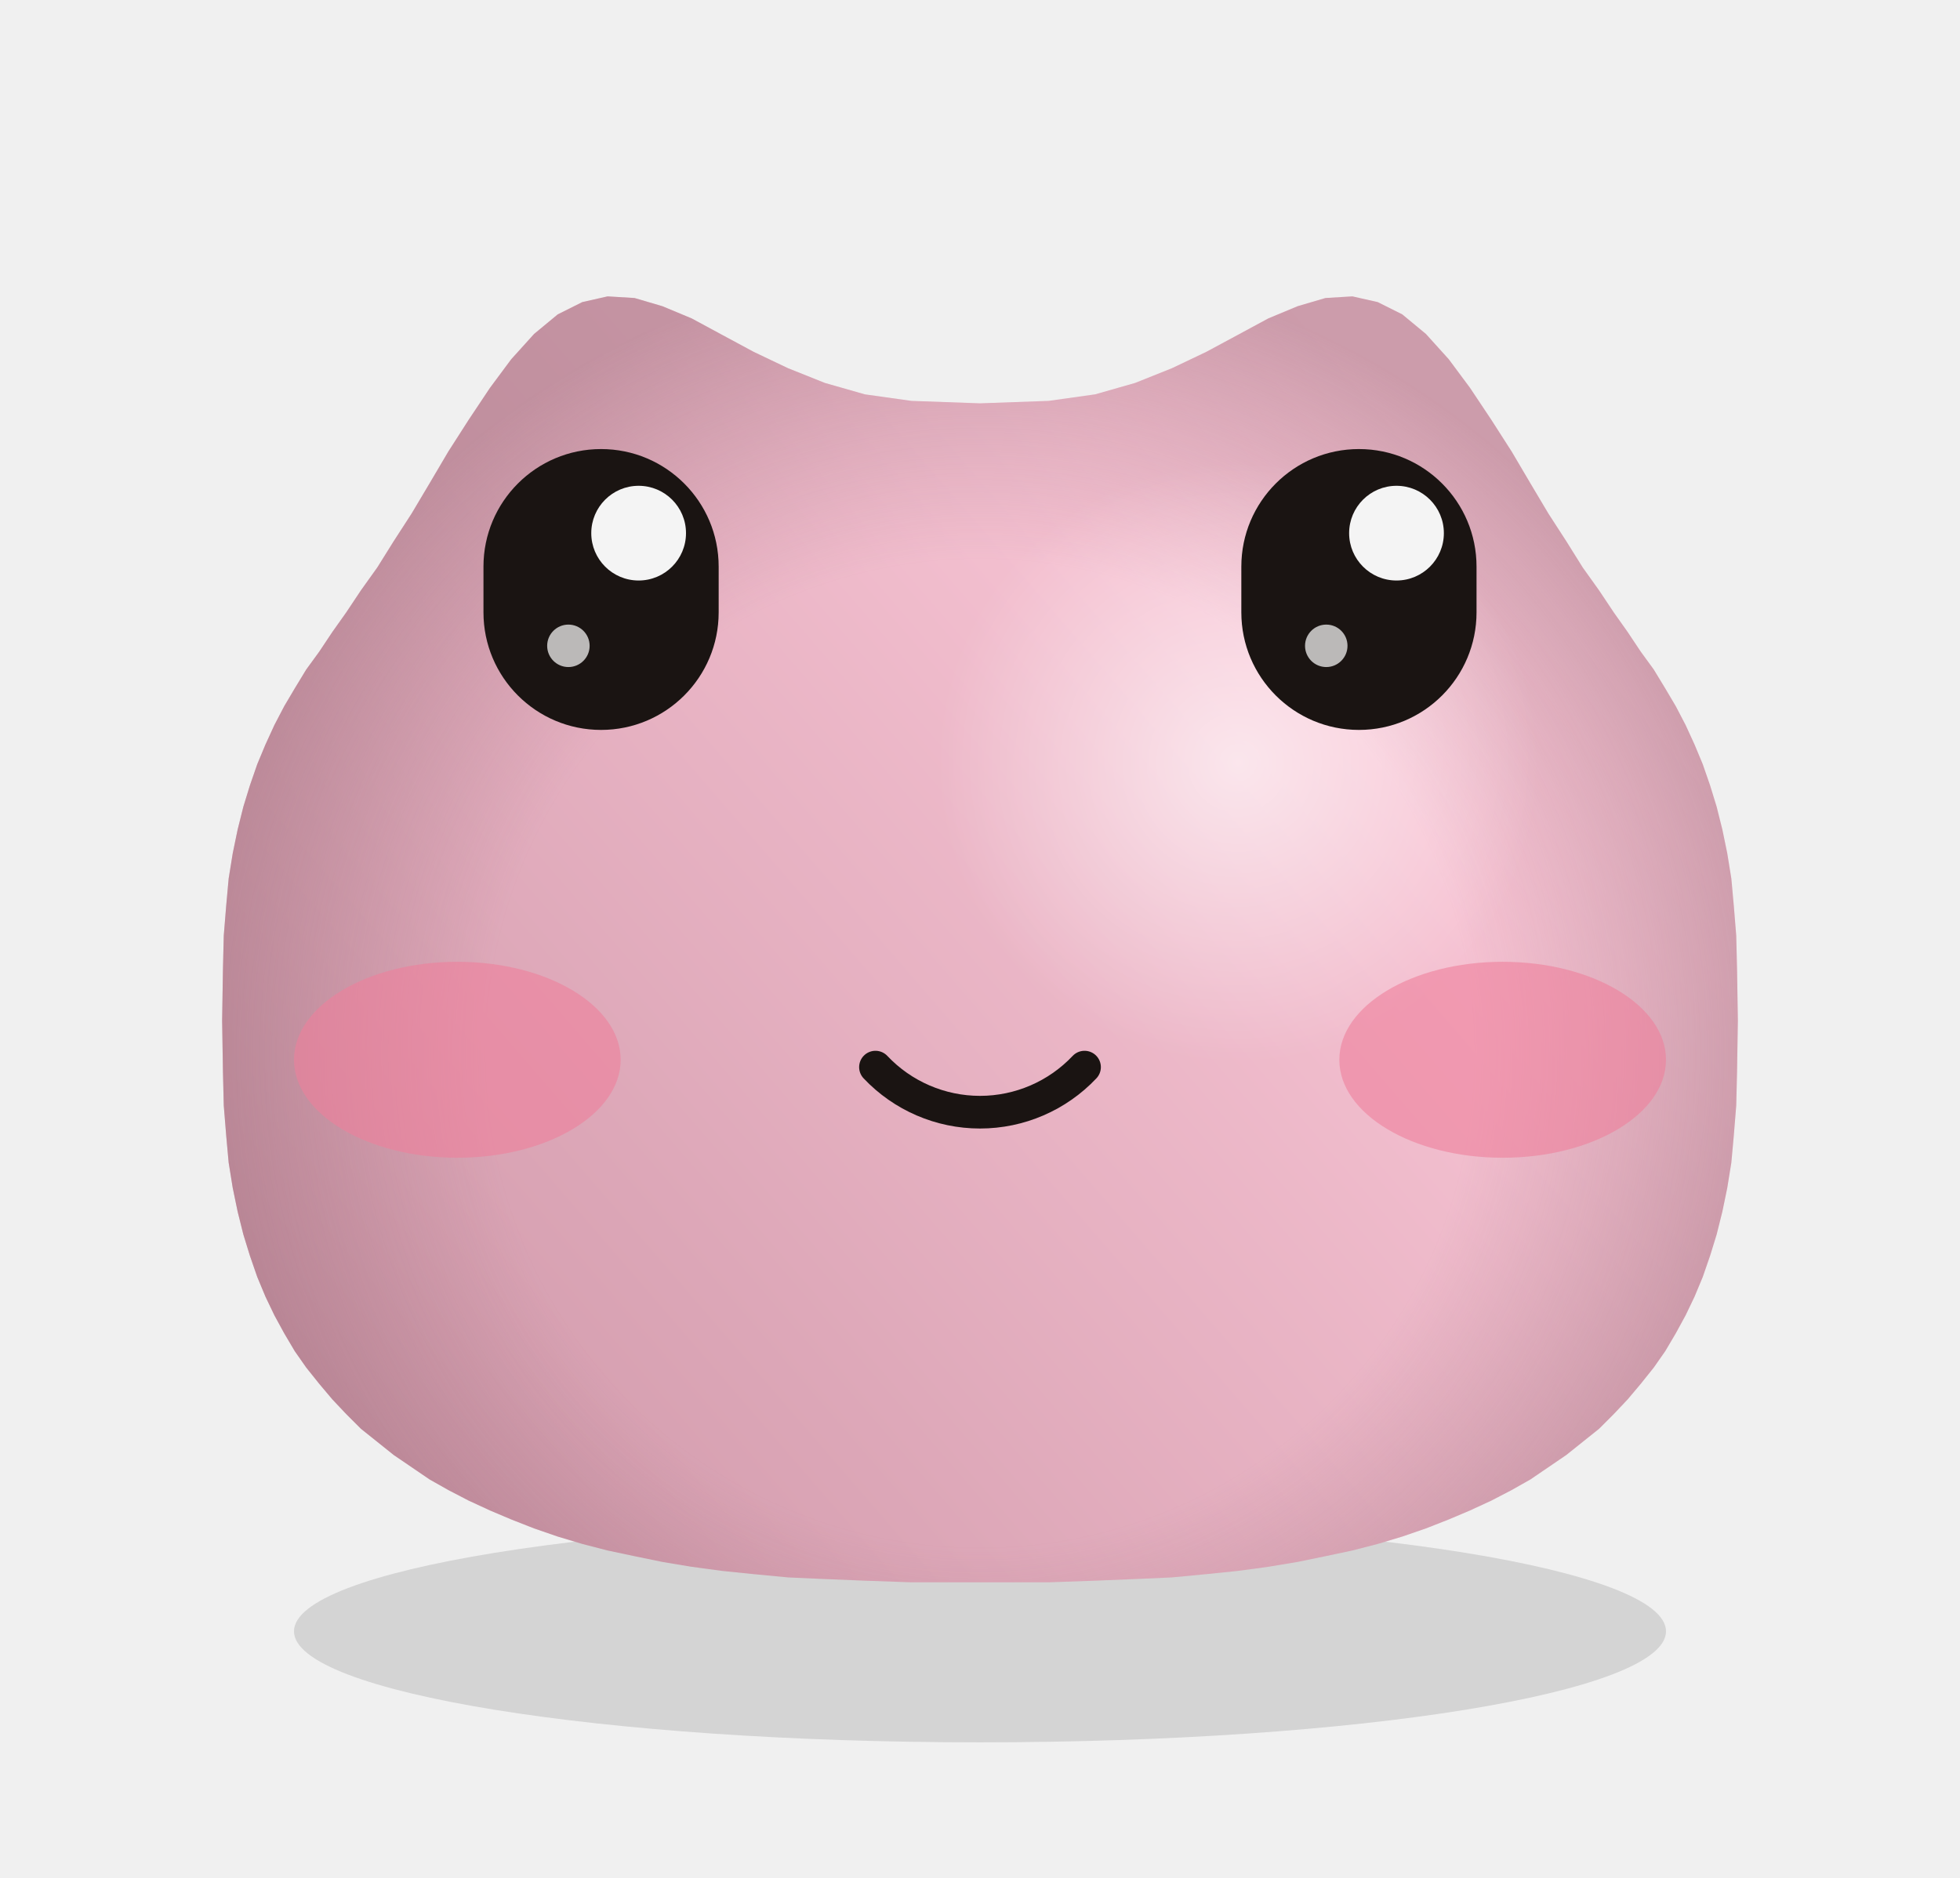
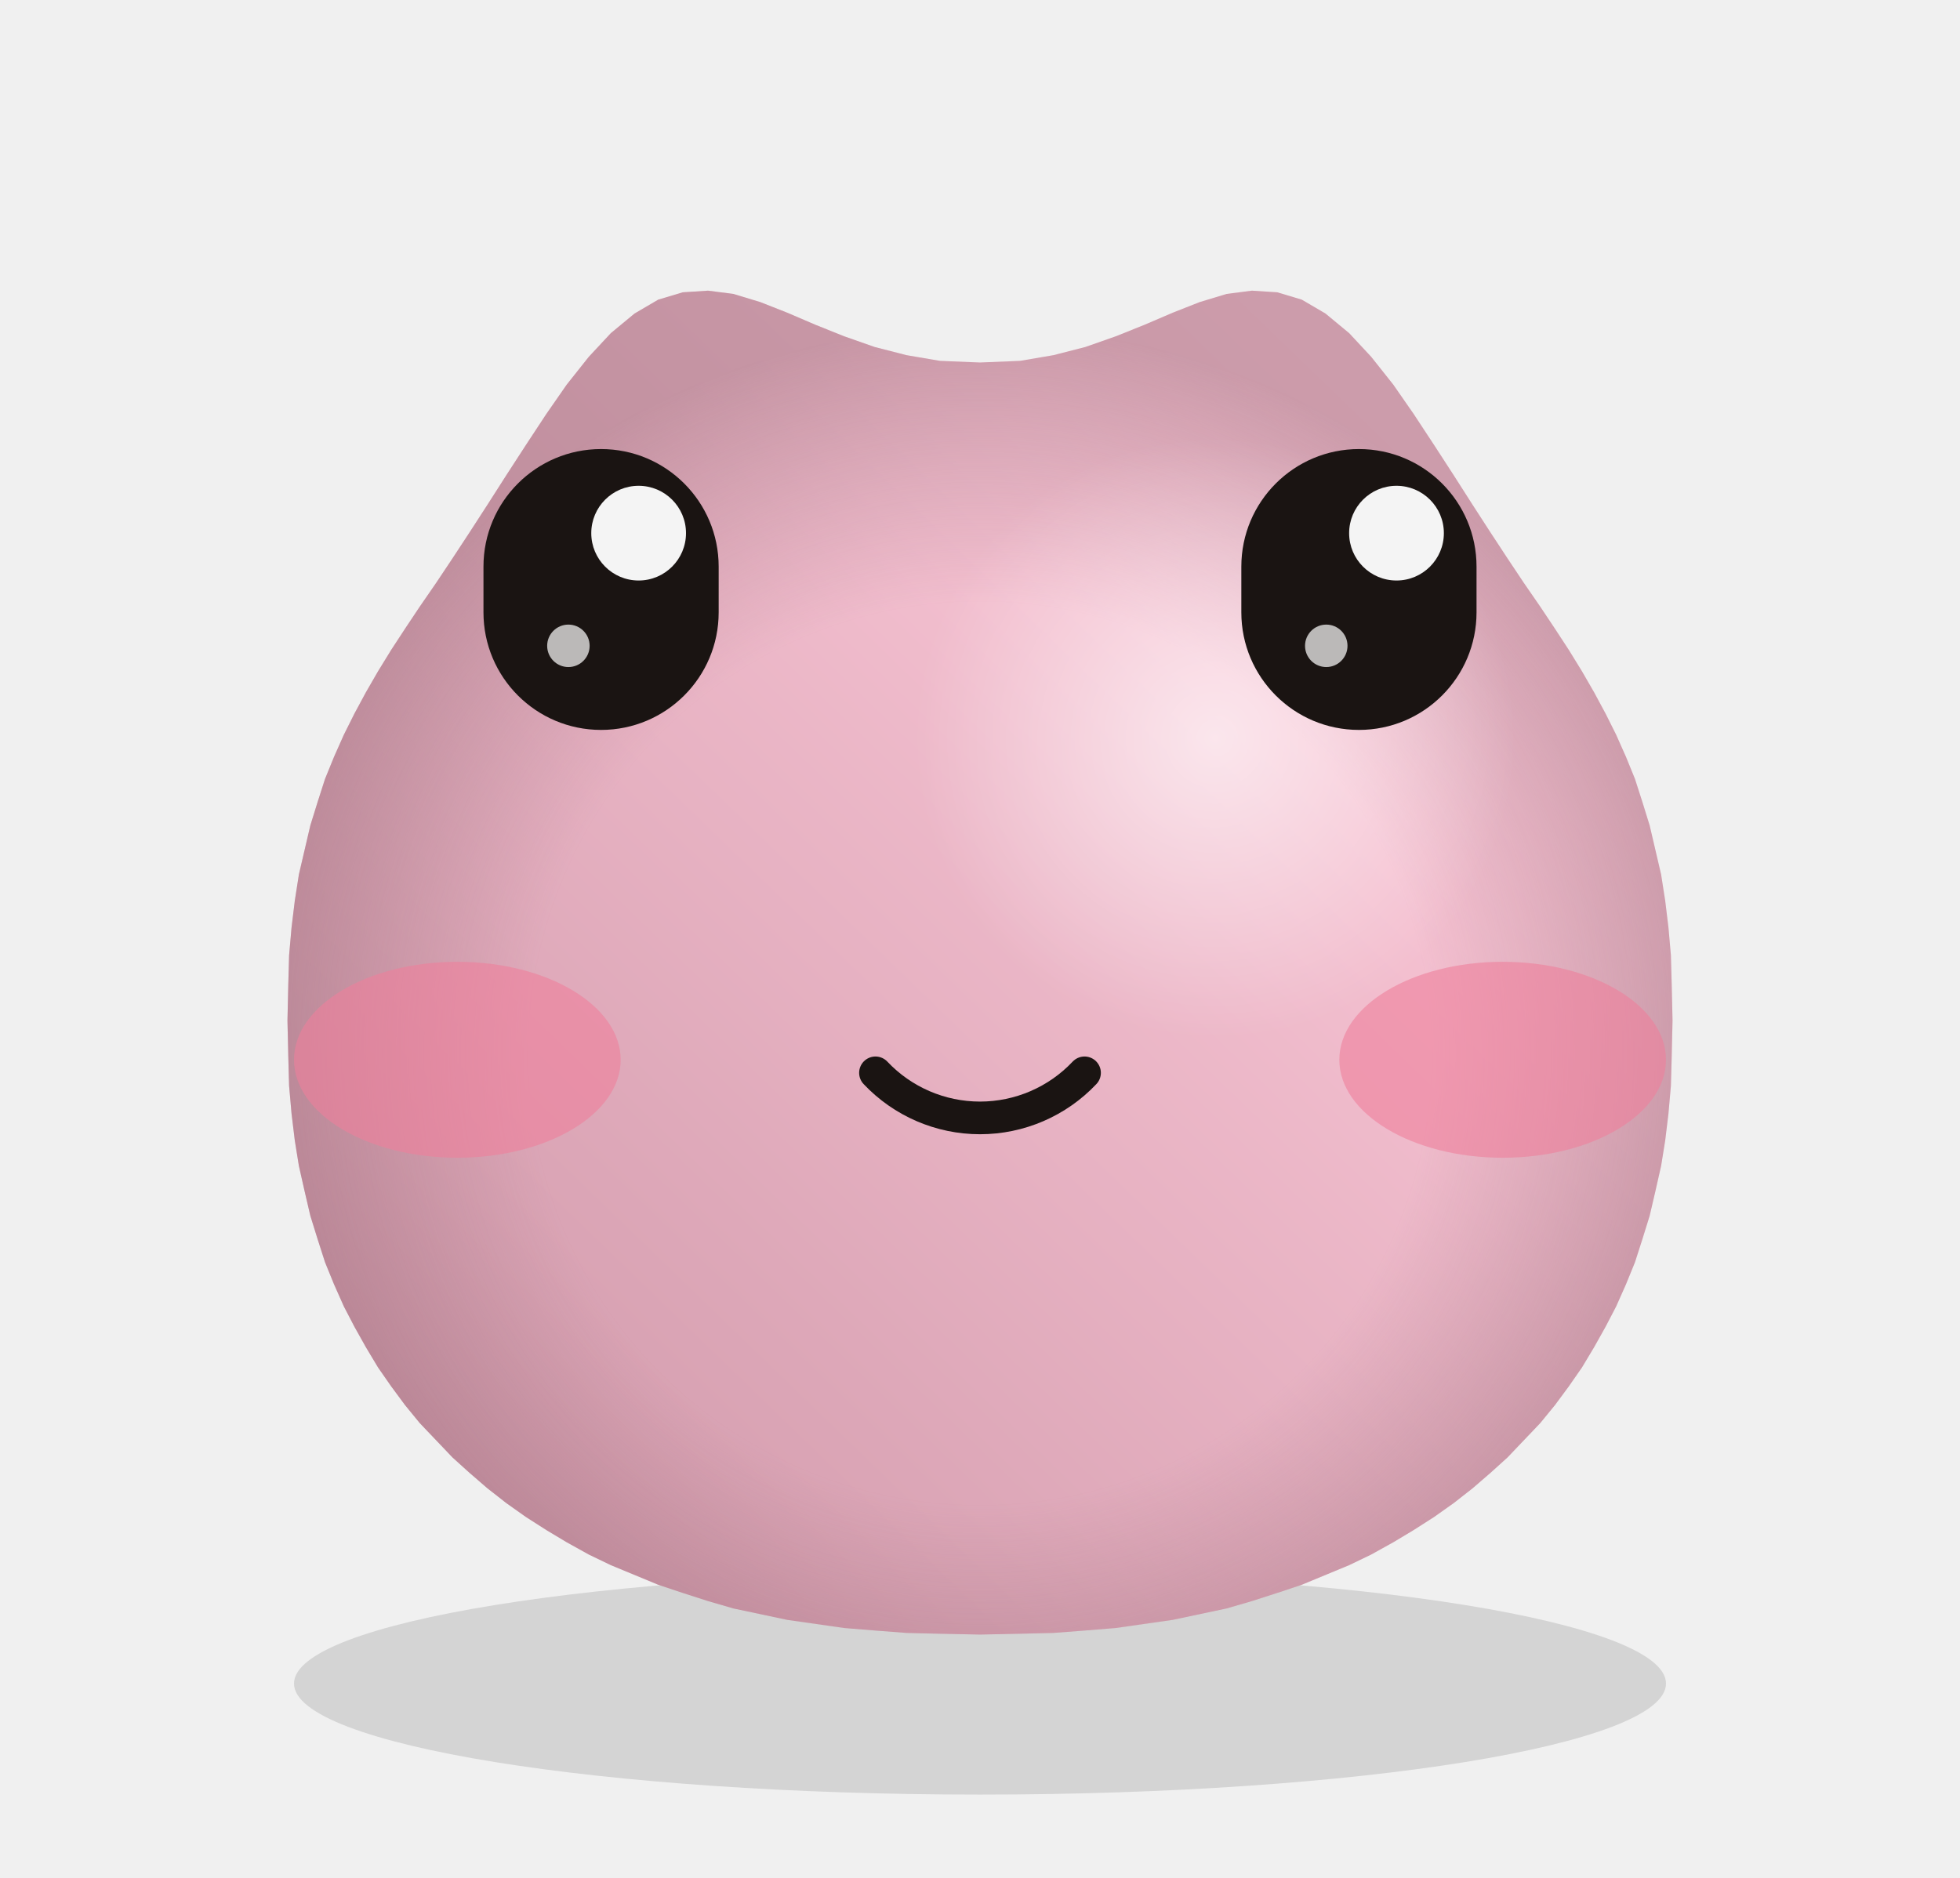
<svg xmlns="http://www.w3.org/2000/svg" viewBox="-120 -125 240 230" width="240" height="230">
  <defs>
-     <linearGradient id="g" gradientUnits="userSpaceOnUse" x1="65.0" y1="-58.5" x2="-74.2" y2="61.9">
+     <linearGradient id="g" gradientUnits="userSpaceOnUse" x1="59.4" y1="-63.9" x2="-67.8" y2="67.7">
      <stop offset="0" stop-color="#ffccdc" />
      <stop offset="1" stop-color="#cf98a9" />
    </linearGradient>
-     <radialGradient id="r" gradientUnits="userSpaceOnUse" cx="0" cy="4" r="97.4">
+     <radialGradient id="r" gradientUnits="userSpaceOnUse" cx="0" cy="4" r="89.0">
      <stop offset=".62" stop-color="#996b79" stop-opacity="0" />
      <stop offset="1" stop-color="#996b79" stop-opacity=".5" />
    </radialGradient>
-     <radialGradient id="h" gradientUnits="userSpaceOnUse" cx="31.6" cy="-31.6" r="36.8">
+     <radialGradient id="h" gradientUnits="userSpaceOnUse" cx="28.8" cy="-34.6" r="36.8">
      <stop offset="0" stop-color="#fff" stop-opacity=".6" />
      <stop offset="1" stop-color="#fff" stop-opacity="0" />
    </radialGradient>
  </defs>
-   <ellipse cx="0" cy="74.8" rx="84.0" ry="13.6" fill="#000" opacity=".12" />
-   <path d="M92.8 0.0 L92.7 6.3 L92.6 10.4 L92.3 14.1 L92.0 17.4 L91.5 20.5 L90.9 23.4 L90.2 26.2 L89.4 28.8 L88.5 31.4 L87.5 33.8 L86.4 36.1 L85.2 38.3 L83.9 40.5 L82.5 42.5 L80.9 44.5 L79.3 46.4 L77.6 48.2 L75.8 50.0 L73.8 51.6 L71.8 53.2 L69.6 54.7 L67.4 56.2 L65.1 57.5 L62.6 58.8 L60.0 60.0 L57.4 61.1 L54.6 62.2 L51.7 63.2 L48.7 64.1 L45.6 64.9 L42.3 65.6 L38.9 66.3 L35.3 66.9 L31.6 67.4 L27.7 67.8 L23.5 68.2 L19.0 68.4 L14.1 68.6 L8.4 68.8 L0.0 68.8 L-8.4 68.8 L-14.1 68.6 L-19.0 68.4 L-23.5 68.2 L-27.7 67.8 L-31.6 67.4 L-35.3 66.9 L-38.9 66.3 L-42.3 65.6 L-45.6 64.9 L-48.7 64.1 L-51.7 63.2 L-54.6 62.2 L-57.4 61.1 L-60.0 60.0 L-62.6 58.8 L-65.1 57.5 L-67.4 56.2 L-69.6 54.7 L-71.8 53.2 L-73.8 51.6 L-75.8 50.0 L-77.6 48.2 L-79.3 46.4 L-80.9 44.5 L-82.5 42.5 L-83.9 40.5 L-85.2 38.3 L-86.4 36.1 L-87.5 33.8 L-88.5 31.4 L-89.4 28.8 L-90.2 26.2 L-90.9 23.4 L-91.5 20.5 L-92.0 17.4 L-92.3 14.1 L-92.6 10.4 L-92.7 6.3 L-92.8 0.0 L-92.7 -6.3 L-92.6 -10.4 L-92.3 -14.1 L-92.0 -17.4 L-91.5 -20.5 L-90.9 -23.4 L-90.2 -26.2 L-89.4 -28.8 L-88.5 -31.4 L-87.5 -33.8 L-86.4 -36.2 L-85.2 -38.5 L-83.9 -40.7 L-82.5 -43.0 L-80.9 -45.2 L-79.3 -47.6 L-77.6 -50.0 L-75.8 -52.7 L-73.8 -55.5 L-71.8 -58.7 L-69.6 -62.1 L-67.4 -65.8 L-65.1 -69.7 L-62.6 -73.6 L-60.0 -77.5 L-57.4 -81.0 L-54.6 -84.1 L-51.7 -86.5 L-48.7 -88.0 L-45.6 -88.7 L-42.3 -88.5 L-38.9 -87.5 L-35.3 -86.0 L-31.6 -84.0 L-27.7 -81.9 L-23.5 -79.9 L-19.0 -78.1 L-14.1 -76.7 L-8.4 -75.9 L-0.0 -75.6 L8.4 -75.9 L14.1 -76.7 L19.0 -78.1 L23.5 -79.9 L27.7 -81.9 L31.6 -84.0 L35.3 -86.0 L38.9 -87.5 L42.3 -88.5 L45.6 -88.7 L48.7 -88.0 L51.7 -86.5 L54.6 -84.1 L57.4 -81.0 L60.0 -77.5 L62.6 -73.6 L65.1 -69.7 L67.4 -65.8 L69.6 -62.1 L71.8 -58.7 L73.8 -55.5 L75.8 -52.7 L77.6 -50.0 L79.3 -47.6 L80.9 -45.2 L82.5 -43.0 L83.9 -40.7 L85.2 -38.5 L86.4 -36.2 L87.5 -33.8 L88.5 -31.4 L89.4 -28.8 L90.2 -26.2 L90.9 -23.4 L91.5 -20.5 L92.0 -17.4 L92.3 -14.1 L92.6 -10.4 L92.7 -6.3Z" fill="url(#g)" />
-   <path d="M92.8 0.0 L92.7 6.3 L92.6 10.4 L92.3 14.1 L92.0 17.4 L91.5 20.5 L90.9 23.4 L90.2 26.2 L89.4 28.8 L88.5 31.4 L87.5 33.8 L86.4 36.1 L85.2 38.3 L83.9 40.5 L82.5 42.5 L80.9 44.5 L79.3 46.4 L77.6 48.2 L75.8 50.0 L73.8 51.6 L71.8 53.2 L69.6 54.7 L67.4 56.2 L65.1 57.5 L62.6 58.8 L60.0 60.0 L57.4 61.1 L54.6 62.2 L51.7 63.2 L48.7 64.1 L45.6 64.9 L42.3 65.6 L38.9 66.3 L35.3 66.9 L31.6 67.4 L27.7 67.8 L23.5 68.2 L19.0 68.4 L14.1 68.6 L8.4 68.8 L0.0 68.8 L-8.4 68.8 L-14.1 68.6 L-19.0 68.4 L-23.5 68.2 L-27.7 67.8 L-31.6 67.4 L-35.3 66.9 L-38.9 66.3 L-42.3 65.6 L-45.6 64.9 L-48.7 64.1 L-51.7 63.2 L-54.6 62.2 L-57.4 61.1 L-60.0 60.0 L-62.6 58.8 L-65.1 57.5 L-67.4 56.2 L-69.6 54.7 L-71.8 53.2 L-73.8 51.6 L-75.8 50.0 L-77.6 48.2 L-79.3 46.4 L-80.9 44.5 L-82.5 42.5 L-83.9 40.5 L-85.2 38.3 L-86.4 36.1 L-87.5 33.8 L-88.5 31.4 L-89.4 28.8 L-90.2 26.2 L-90.9 23.4 L-91.5 20.5 L-92.0 17.4 L-92.3 14.1 L-92.6 10.4 L-92.7 6.3 L-92.8 0.0 L-92.7 -6.3 L-92.6 -10.4 L-92.3 -14.1 L-92.0 -17.4 L-91.5 -20.5 L-90.9 -23.4 L-90.2 -26.2 L-89.4 -28.8 L-88.5 -31.4 L-87.5 -33.8 L-86.4 -36.2 L-85.2 -38.5 L-83.9 -40.7 L-82.5 -43.0 L-80.9 -45.2 L-79.3 -47.6 L-77.6 -50.0 L-75.8 -52.7 L-73.8 -55.5 L-71.8 -58.7 L-69.6 -62.1 L-67.4 -65.8 L-65.1 -69.7 L-62.6 -73.6 L-60.0 -77.5 L-57.4 -81.0 L-54.6 -84.1 L-51.7 -86.5 L-48.7 -88.0 L-45.6 -88.7 L-42.3 -88.5 L-38.9 -87.5 L-35.3 -86.0 L-31.6 -84.0 L-27.7 -81.9 L-23.5 -79.9 L-19.0 -78.1 L-14.1 -76.7 L-8.4 -75.9 L-0.0 -75.6 L8.4 -75.9 L14.1 -76.7 L19.0 -78.1 L23.5 -79.9 L27.7 -81.9 L31.6 -84.0 L35.3 -86.0 L38.9 -87.5 L42.3 -88.5 L45.6 -88.7 L48.7 -88.0 L51.7 -86.5 L54.6 -84.1 L57.4 -81.0 L60.0 -77.5 L62.6 -73.6 L65.1 -69.7 L67.4 -65.8 L69.6 -62.1 L71.8 -58.7 L73.8 -55.5 L75.8 -52.7 L77.6 -50.0 L79.3 -47.6 L80.9 -45.2 L82.5 -43.0 L83.9 -40.7 L85.2 -38.5 L86.4 -36.2 L87.5 -33.8 L88.5 -31.4 L89.4 -28.8 L90.2 -26.2 L90.9 -23.4 L91.5 -20.5 L92.0 -17.4 L92.3 -14.1 L92.6 -10.4 L92.7 -6.3Z" fill="url(#r)" />
-   <path d="M92.8 0.0 L92.7 6.3 L92.6 10.4 L92.3 14.1 L92.0 17.4 L91.5 20.5 L90.9 23.4 L90.2 26.2 L89.4 28.8 L88.5 31.4 L87.5 33.8 L86.4 36.1 L85.2 38.3 L83.9 40.5 L82.5 42.5 L80.9 44.5 L79.3 46.4 L77.6 48.2 L75.8 50.0 L73.8 51.6 L71.8 53.2 L69.6 54.7 L67.4 56.2 L65.1 57.5 L62.6 58.8 L60.0 60.0 L57.4 61.1 L54.6 62.2 L51.7 63.2 L48.7 64.1 L45.6 64.9 L42.3 65.6 L38.9 66.3 L35.3 66.9 L31.6 67.4 L27.7 67.8 L23.5 68.2 L19.0 68.4 L14.1 68.6 L8.4 68.8 L0.0 68.8 L-8.4 68.8 L-14.1 68.6 L-19.0 68.4 L-23.5 68.2 L-27.7 67.8 L-31.6 67.4 L-35.3 66.9 L-38.9 66.3 L-42.3 65.6 L-45.6 64.9 L-48.7 64.1 L-51.7 63.2 L-54.6 62.2 L-57.4 61.1 L-60.0 60.0 L-62.6 58.8 L-65.1 57.5 L-67.4 56.2 L-69.6 54.7 L-71.8 53.2 L-73.8 51.6 L-75.8 50.0 L-77.6 48.2 L-79.3 46.4 L-80.9 44.5 L-82.5 42.5 L-83.9 40.5 L-85.2 38.3 L-86.4 36.1 L-87.5 33.8 L-88.5 31.4 L-89.4 28.8 L-90.2 26.2 L-90.9 23.4 L-91.5 20.5 L-92.0 17.4 L-92.3 14.1 L-92.6 10.4 L-92.7 6.3 L-92.8 0.0 L-92.7 -6.3 L-92.6 -10.4 L-92.3 -14.1 L-92.0 -17.4 L-91.5 -20.5 L-90.9 -23.4 L-90.2 -26.2 L-89.4 -28.8 L-88.5 -31.4 L-87.5 -33.8 L-86.4 -36.2 L-85.2 -38.5 L-83.9 -40.7 L-82.5 -43.0 L-80.9 -45.2 L-79.3 -47.6 L-77.6 -50.0 L-75.8 -52.7 L-73.8 -55.5 L-71.8 -58.7 L-69.6 -62.1 L-67.4 -65.8 L-65.1 -69.7 L-62.6 -73.6 L-60.0 -77.5 L-57.4 -81.0 L-54.6 -84.1 L-51.7 -86.5 L-48.7 -88.0 L-45.6 -88.7 L-42.3 -88.5 L-38.9 -87.5 L-35.3 -86.0 L-31.6 -84.0 L-27.7 -81.9 L-23.5 -79.9 L-19.0 -78.1 L-14.1 -76.7 L-8.4 -75.9 L-0.0 -75.6 L8.4 -75.9 L14.1 -76.7 L19.0 -78.1 L23.5 -79.9 L27.7 -81.9 L31.6 -84.0 L35.3 -86.0 L38.9 -87.5 L42.3 -88.5 L45.6 -88.7 L48.7 -88.0 L51.7 -86.5 L54.6 -84.1 L57.4 -81.0 L60.0 -77.5 L62.6 -73.6 L65.1 -69.7 L67.4 -65.8 L69.6 -62.1 L71.8 -58.7 L73.8 -55.5 L75.8 -52.7 L77.6 -50.0 L79.3 -47.6 L80.9 -45.2 L82.5 -43.0 L83.9 -40.7 L85.2 -38.5 L86.4 -36.2 L87.5 -33.8 L88.5 -31.4 L89.4 -28.8 L90.2 -26.2 L90.9 -23.4 L91.5 -20.5 L92.0 -17.4 L92.3 -14.1 L92.6 -10.4 L92.7 -6.3Z" fill="url(#h)" />
+   <ellipse cx="0" cy="81.2" rx="84.0" ry="13.6" fill="#000" opacity=".12" />
+   <path d="M84.8 0.0 L84.7 4.4 L84.6 8.0 L84.3 11.4 L83.9 14.7 L83.4 17.8 L82.7 20.9 L82.0 23.9 L81.1 26.8 L80.2 29.6 L79.1 32.3 L77.9 35.0 L76.6 37.5 L75.2 40.0 L73.7 42.5 L72.1 44.8 L70.4 47.1 L68.6 49.3 L66.6 51.4 L64.6 53.5 L62.5 55.4 L60.3 57.3 L58.0 59.1 L55.6 60.8 L53.1 62.4 L50.6 63.9 L47.9 65.4 L45.2 66.7 L42.3 67.9 L39.4 69.1 L36.4 70.1 L33.3 71.1 L30.2 72.0 L26.9 72.7 L23.6 73.4 L20.1 73.9 L16.6 74.4 L12.9 74.7 L9.0 75.0 L4.9 75.1 L0.0 75.2 L-4.9 75.1 L-9.0 75.0 L-12.9 74.7 L-16.6 74.4 L-20.1 73.9 L-23.6 73.4 L-26.9 72.7 L-30.2 72.0 L-33.3 71.1 L-36.4 70.1 L-39.4 69.1 L-42.3 67.9 L-45.2 66.7 L-47.9 65.4 L-50.6 63.9 L-53.1 62.4 L-55.6 60.8 L-58.0 59.1 L-60.3 57.3 L-62.5 55.4 L-64.6 53.5 L-66.6 51.4 L-68.6 49.3 L-70.4 47.1 L-72.1 44.8 L-73.7 42.5 L-75.2 40.0 L-76.6 37.5 L-77.9 35.0 L-79.1 32.3 L-80.2 29.6 L-81.1 26.8 L-82.0 23.9 L-82.7 20.9 L-83.4 17.8 L-83.9 14.7 L-84.3 11.4 L-84.6 8.0 L-84.7 4.4 L-84.8 0.0 L-84.7 -4.4 L-84.6 -8.0 L-84.3 -11.4 L-83.9 -14.7 L-83.4 -17.9 L-82.7 -20.9 L-82.0 -23.9 L-81.1 -26.8 L-80.2 -29.6 L-79.1 -32.3 L-77.9 -35.0 L-76.6 -37.6 L-75.2 -40.2 L-73.7 -42.8 L-72.1 -45.4 L-70.4 -48.0 L-68.6 -50.7 L-66.6 -53.6 L-64.6 -56.6 L-62.5 -59.8 L-60.3 -63.2 L-58.0 -66.8 L-55.6 -70.5 L-53.1 -74.3 L-50.6 -77.9 L-47.9 -81.3 L-45.2 -84.2 L-42.3 -86.6 L-39.4 -88.3 L-36.4 -89.2 L-33.3 -89.4 L-30.2 -89.0 L-26.9 -88.0 L-23.6 -86.7 L-20.1 -85.2 L-16.6 -83.8 L-12.9 -82.5 L-9.0 -81.5 L-4.9 -80.8 L-0.0 -80.6 L4.9 -80.8 L9.0 -81.5 L12.9 -82.5 L16.6 -83.8 L20.1 -85.2 L23.6 -86.7 L26.9 -88.0 L30.2 -89.0 L33.3 -89.4 L36.4 -89.2 L39.4 -88.3 L42.3 -86.6 L45.2 -84.2 L47.9 -81.3 L50.6 -77.9 L53.1 -74.3 L55.6 -70.5 L58.0 -66.8 L60.3 -63.2 L62.5 -59.8 L64.6 -56.6 L66.6 -53.6 L68.6 -50.7 L70.4 -48.0 L72.1 -45.4 L73.7 -42.8 L75.2 -40.2 L76.6 -37.6 L77.9 -35.0 L79.1 -32.3 L80.2 -29.6 L81.1 -26.8 L82.0 -23.9 L82.7 -20.9 L83.4 -17.9 L83.9 -14.7 L84.3 -11.4 L84.6 -8.0 L84.7 -4.4Z" fill="url(#g)" />
+   <path d="M84.8 0.0 L84.7 4.4 L84.6 8.0 L84.3 11.4 L83.9 14.7 L83.4 17.8 L82.7 20.9 L82.0 23.9 L81.1 26.8 L80.2 29.6 L79.1 32.3 L77.9 35.0 L76.6 37.5 L75.2 40.0 L73.7 42.5 L72.1 44.8 L70.4 47.1 L68.6 49.3 L66.6 51.4 L64.6 53.5 L62.5 55.4 L60.3 57.3 L58.0 59.1 L55.6 60.8 L53.1 62.4 L50.6 63.9 L47.9 65.4 L45.2 66.7 L42.3 67.9 L39.4 69.1 L36.4 70.1 L33.3 71.1 L30.2 72.0 L26.9 72.7 L23.6 73.4 L20.1 73.9 L16.6 74.4 L12.9 74.7 L9.0 75.0 L4.9 75.1 L0.0 75.2 L-4.9 75.1 L-9.0 75.0 L-12.9 74.7 L-16.6 74.4 L-20.1 73.9 L-23.6 73.4 L-26.9 72.7 L-30.2 72.0 L-33.3 71.1 L-36.4 70.1 L-39.4 69.1 L-42.3 67.9 L-45.2 66.7 L-47.9 65.4 L-50.6 63.9 L-53.1 62.4 L-55.6 60.8 L-58.0 59.1 L-60.3 57.3 L-62.5 55.4 L-64.6 53.5 L-66.6 51.4 L-68.6 49.3 L-70.4 47.1 L-72.1 44.8 L-73.7 42.5 L-75.2 40.0 L-76.6 37.5 L-77.9 35.0 L-79.1 32.3 L-80.2 29.6 L-81.1 26.8 L-82.0 23.9 L-82.7 20.9 L-83.4 17.8 L-83.9 14.7 L-84.3 11.4 L-84.6 8.0 L-84.7 4.4 L-84.8 0.0 L-84.7 -4.4 L-84.6 -8.0 L-84.3 -11.4 L-83.9 -14.7 L-83.4 -17.9 L-82.7 -20.9 L-82.0 -23.9 L-81.1 -26.8 L-80.2 -29.6 L-79.1 -32.3 L-77.9 -35.0 L-76.6 -37.6 L-75.2 -40.2 L-73.7 -42.8 L-72.1 -45.4 L-70.4 -48.0 L-68.6 -50.7 L-66.6 -53.6 L-64.6 -56.6 L-62.5 -59.8 L-60.3 -63.2 L-58.0 -66.8 L-55.6 -70.5 L-53.1 -74.3 L-50.6 -77.9 L-47.9 -81.3 L-45.2 -84.2 L-42.3 -86.6 L-39.4 -88.3 L-36.4 -89.2 L-33.3 -89.4 L-30.2 -89.0 L-26.9 -88.0 L-23.6 -86.7 L-20.1 -85.2 L-16.6 -83.8 L-12.9 -82.5 L-9.0 -81.5 L-4.9 -80.8 L-0.0 -80.6 L4.9 -80.8 L9.0 -81.5 L12.9 -82.5 L16.6 -83.8 L20.1 -85.2 L23.6 -86.7 L26.9 -88.0 L30.2 -89.0 L33.3 -89.4 L36.4 -89.2 L39.4 -88.3 L42.3 -86.6 L45.2 -84.2 L47.9 -81.3 L50.6 -77.9 L53.1 -74.3 L55.6 -70.5 L58.0 -66.8 L60.3 -63.2 L62.5 -59.8 L64.6 -56.6 L66.6 -53.6 L68.6 -50.7 L70.4 -48.0 L72.1 -45.4 L73.7 -42.8 L75.2 -40.2 L76.6 -37.6 L77.9 -35.0 L79.1 -32.3 L80.2 -29.6 L81.1 -26.8 L82.0 -23.9 L82.7 -20.9 L83.4 -17.9 L83.9 -14.7 L84.3 -11.4 L84.6 -8.0 L84.7 -4.4Z" fill="url(#r)" />
+   <path d="M84.8 0.0 L84.7 4.4 L84.6 8.0 L84.3 11.4 L83.9 14.7 L83.4 17.8 L82.7 20.9 L82.0 23.9 L81.1 26.8 L80.2 29.6 L79.1 32.3 L77.9 35.0 L76.6 37.5 L75.2 40.0 L73.7 42.5 L72.1 44.8 L70.4 47.1 L68.6 49.3 L66.6 51.4 L64.6 53.5 L62.5 55.4 L60.3 57.3 L58.0 59.1 L55.6 60.8 L53.1 62.4 L50.6 63.9 L47.9 65.4 L45.2 66.7 L42.3 67.9 L39.4 69.1 L36.4 70.1 L33.3 71.1 L30.2 72.0 L26.9 72.7 L23.6 73.4 L20.1 73.9 L16.6 74.4 L12.9 74.7 L9.0 75.0 L4.9 75.1 L0.0 75.2 L-4.9 75.1 L-9.0 75.0 L-12.9 74.7 L-16.6 74.4 L-20.1 73.9 L-23.6 73.4 L-26.9 72.7 L-30.2 72.0 L-33.3 71.1 L-36.4 70.1 L-39.4 69.1 L-42.3 67.9 L-45.2 66.7 L-47.9 65.4 L-50.6 63.9 L-53.1 62.4 L-55.6 60.8 L-58.0 59.1 L-60.3 57.3 L-62.5 55.4 L-64.6 53.5 L-66.6 51.4 L-68.6 49.3 L-70.4 47.1 L-72.1 44.8 L-73.7 42.5 L-75.2 40.0 L-76.6 37.5 L-77.9 35.0 L-79.1 32.3 L-80.2 29.6 L-81.1 26.8 L-82.0 23.9 L-82.7 20.9 L-83.4 17.8 L-83.9 14.7 L-84.3 11.4 L-84.6 8.0 L-84.7 4.4 L-84.8 0.0 L-84.7 -4.4 L-84.6 -8.0 L-84.3 -11.4 L-83.9 -14.7 L-83.4 -17.9 L-82.7 -20.9 L-82.0 -23.9 L-81.1 -26.8 L-80.2 -29.6 L-79.1 -32.3 L-77.9 -35.0 L-76.6 -37.6 L-75.2 -40.2 L-73.7 -42.8 L-72.1 -45.4 L-70.4 -48.0 L-68.6 -50.7 L-66.6 -53.6 L-64.6 -56.6 L-62.5 -59.8 L-60.3 -63.2 L-58.0 -66.8 L-55.6 -70.5 L-53.1 -74.3 L-50.6 -77.9 L-47.9 -81.3 L-45.2 -84.2 L-42.3 -86.6 L-39.4 -88.3 L-36.4 -89.2 L-33.3 -89.4 L-30.2 -89.0 L-26.9 -88.0 L-23.6 -86.7 L-20.1 -85.2 L-16.6 -83.8 L-12.9 -82.5 L-9.0 -81.5 L-4.9 -80.8 L-0.0 -80.6 L4.9 -80.8 L9.0 -81.5 L12.9 -82.5 L16.6 -83.8 L20.1 -85.2 L23.6 -86.7 L26.9 -88.0 L30.2 -89.0 L33.3 -89.4 L36.4 -89.2 L39.4 -88.3 L42.3 -86.6 L45.2 -84.2 L47.9 -81.3 L50.6 -77.9 L53.1 -74.3 L55.6 -70.5 L58.0 -66.8 L60.3 -63.2 L62.5 -59.8 L64.6 -56.6 L66.6 -53.6 L68.6 -50.7 L70.4 -48.0 L72.1 -45.4 L73.7 -42.8 L75.2 -40.2 L76.6 -37.6 L77.9 -35.0 L79.1 -32.3 L80.2 -29.6 L81.1 -26.8 L82.0 -23.9 L82.7 -20.9 L83.4 -17.9 L83.9 -14.7 L84.3 -11.4 L84.6 -8.0 L84.7 -4.4Z" fill="url(#h)" />
  <ellipse cx="-64.0" cy="4.8" rx="20.0" ry="12.0" fill="#ee7f9b" opacity=".6" />
  <ellipse cx="64.0" cy="4.8" rx="20.0" ry="12.0" fill="#ee7f9b" opacity=".6" />
  <rect x="-60.8" y="-70.0" width="28.8" height="34.4" rx="14.4" fill="#1a1412" />
  <circle cx="-41.8" cy="-59.7" r="5.8" fill="#fff" opacity=".95" />
  <circle cx="-50.4" cy="-45.9" r="2.6" fill="#fff" opacity=".7" />
  <rect x="32.0" y="-70.0" width="28.8" height="34.4" rx="14.4" fill="#1a1412" />
  <circle cx="51.0" cy="-59.7" r="5.8" fill="#fff" opacity=".95" />
  <circle cx="42.4" cy="-45.9" r="2.6" fill="#fff" opacity=".7" />
-   <path d="M-12.8 5.7 A17.6 17.6 0 0 0 12.8 5.7" fill="none" stroke="#1a1412" stroke-width="4" stroke-linecap="round" />
+   <path d="M-12.8 6.4 A17.6 17.6 0 0 0 12.8 6.4" fill="none" stroke="#1a1412" stroke-width="4" stroke-linecap="round" />
</svg>
